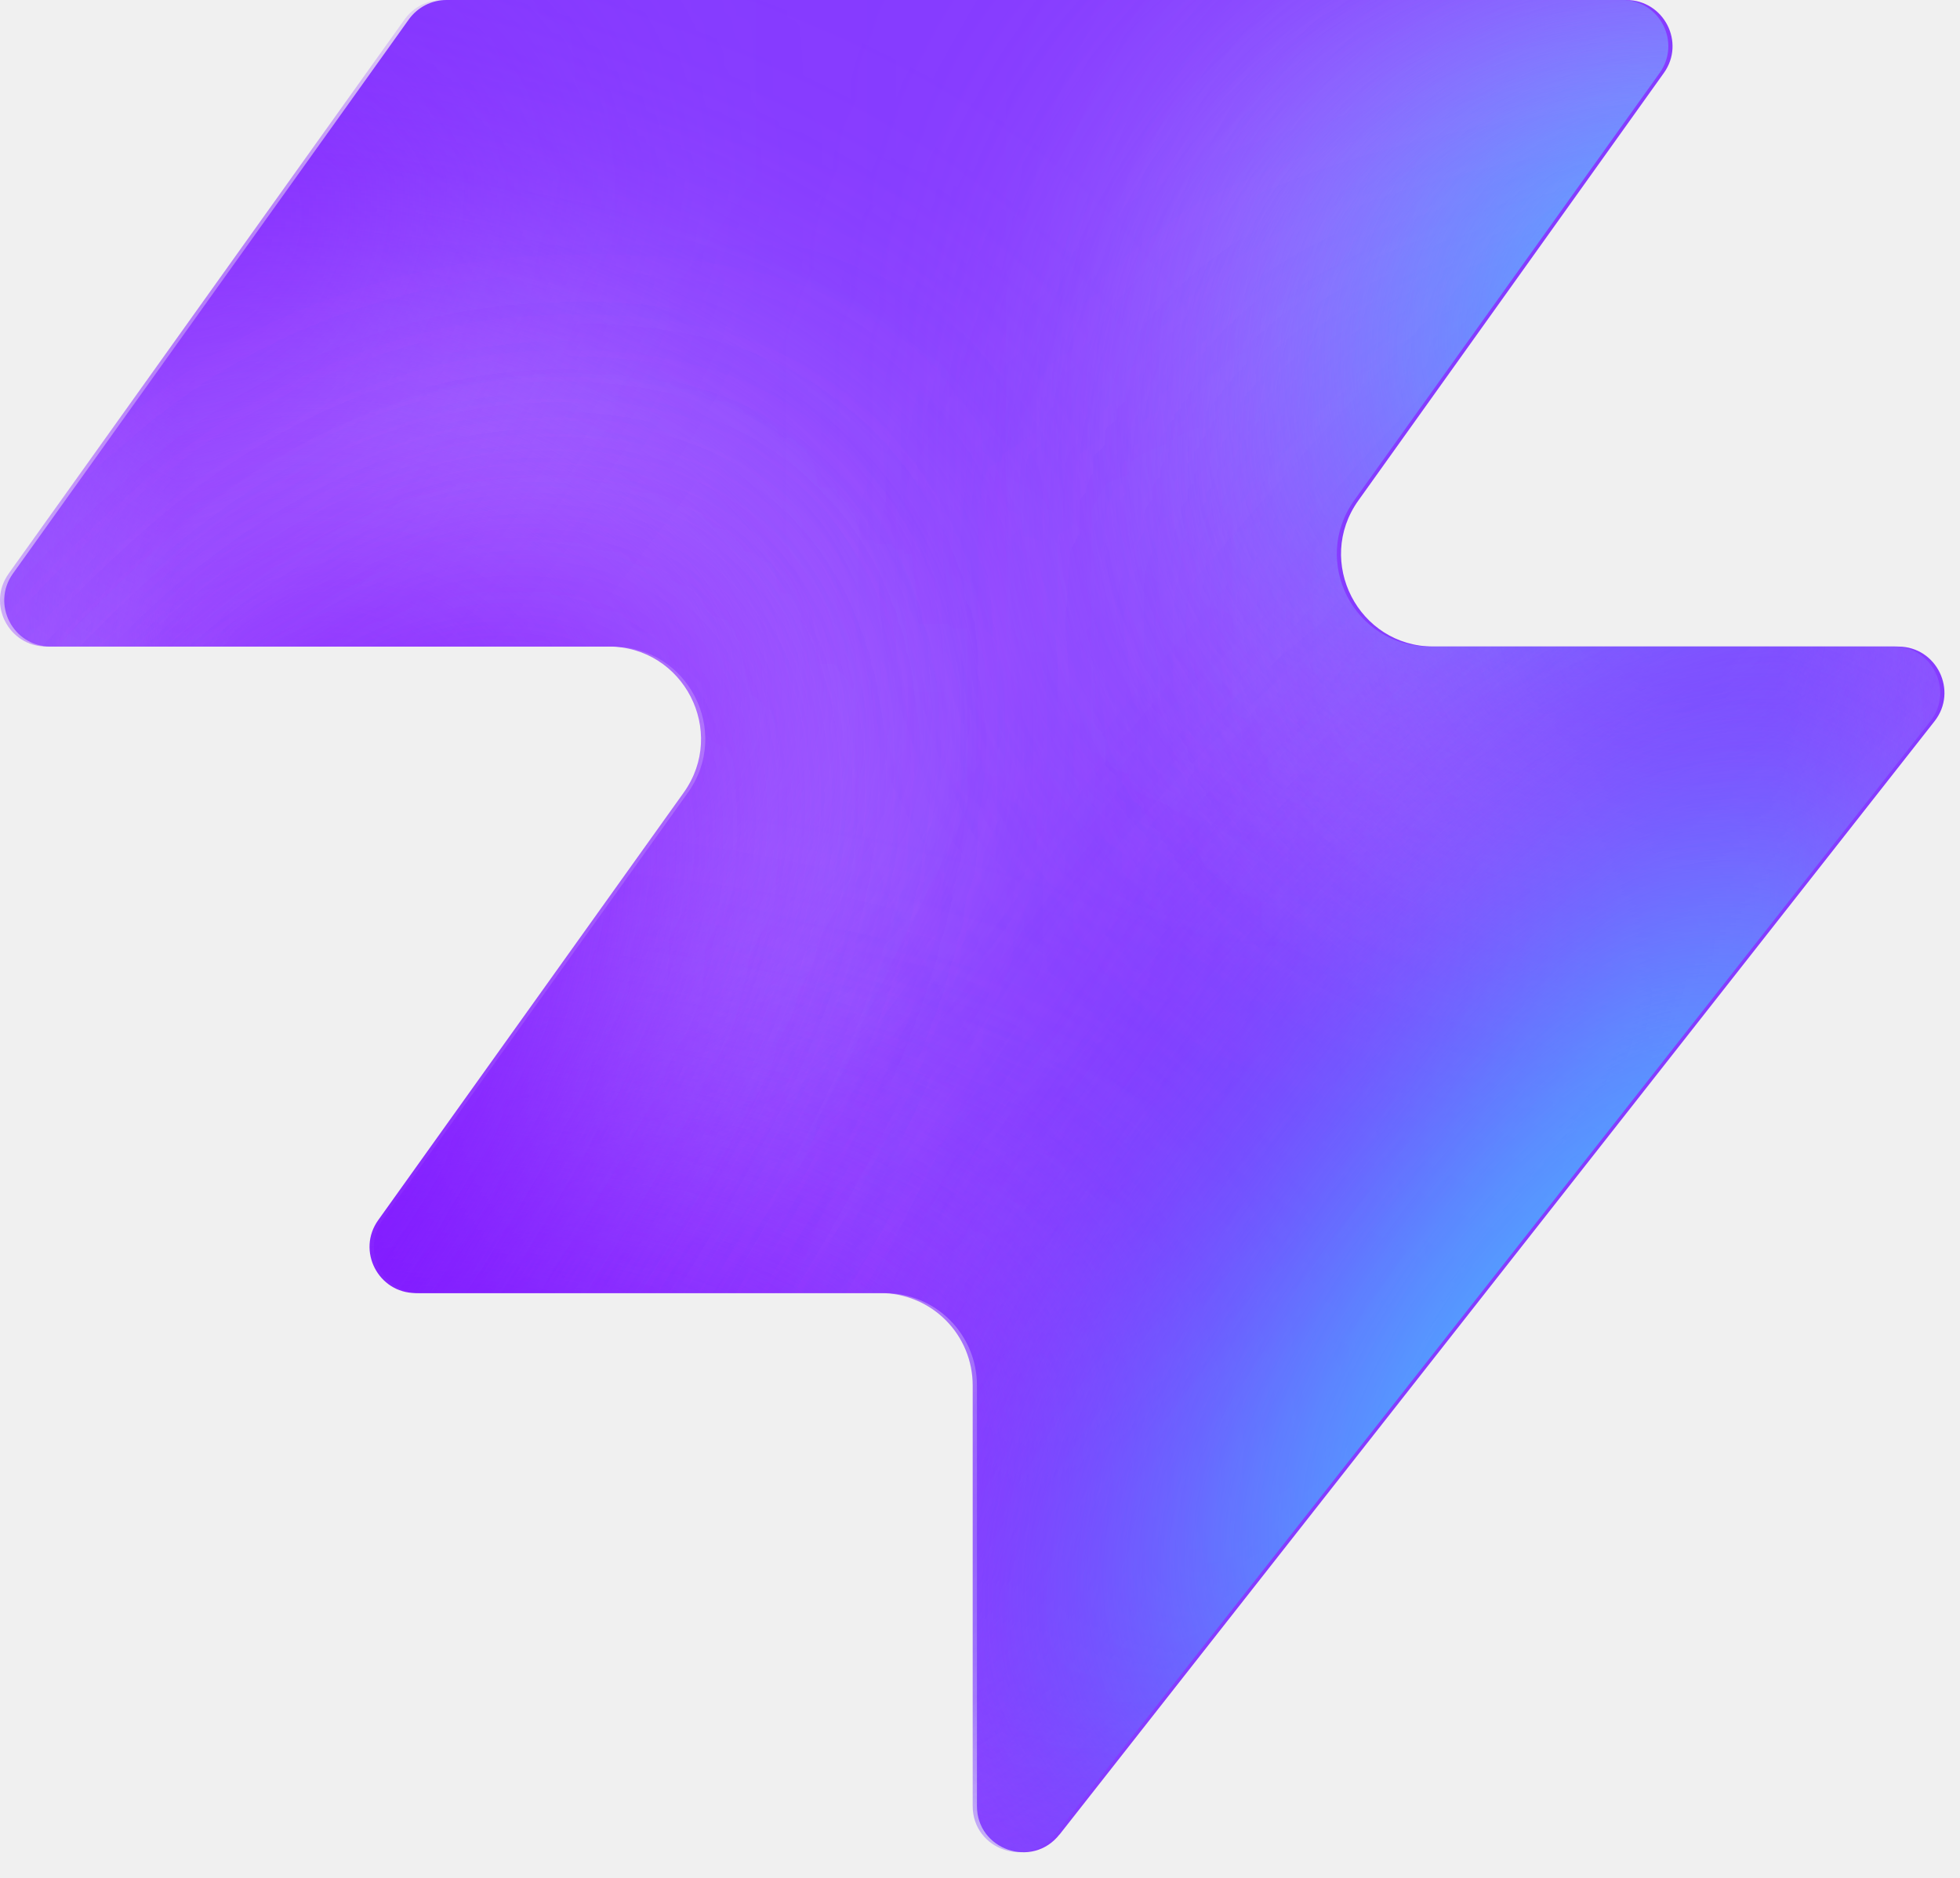
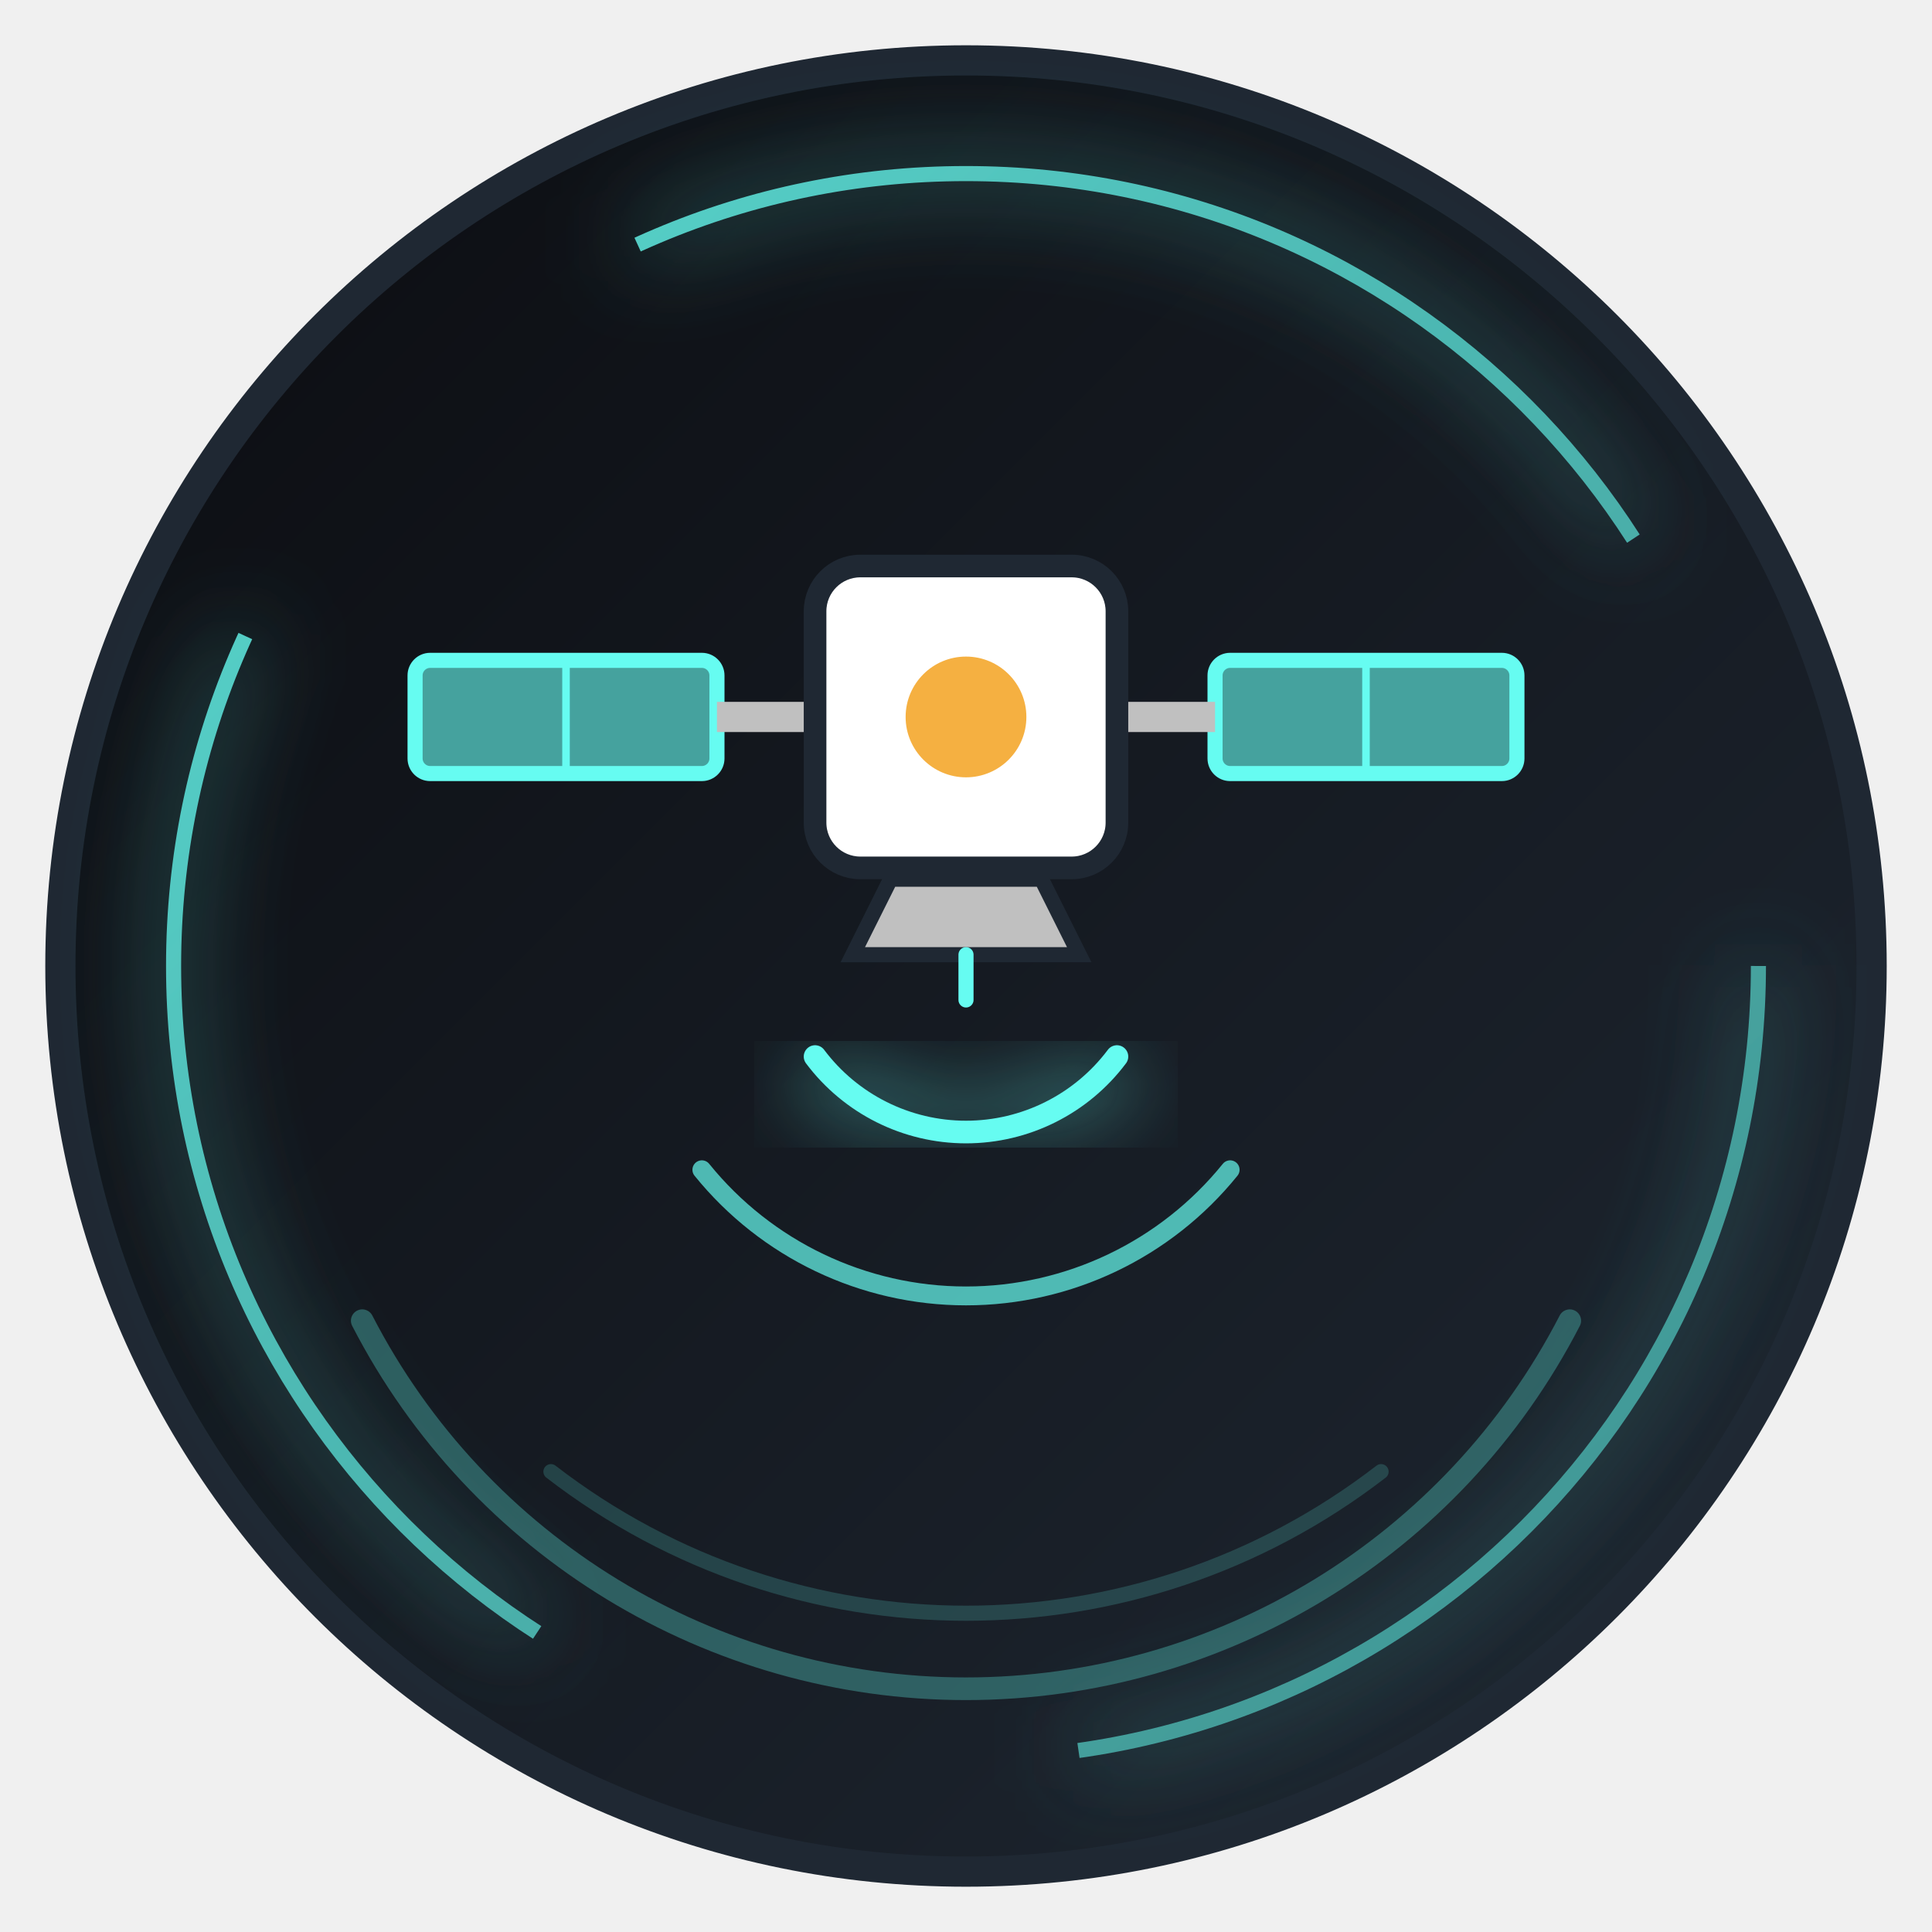
- <svg xmlns="http://www.w3.org/2000/svg" width="48" height="46" fill="none" viewBox="0 0 48 46">
-   <path fill="#863bff" d="M25.946 44.938c-.664.845-2.021.375-2.021-.698V33.937a2.26 2.26 0 0 0-2.262-2.262H10.287c-.92 0-1.456-1.04-.92-1.788l7.48-10.471c1.07-1.497 0-3.578-1.842-3.578H1.237c-.92 0-1.456-1.04-.92-1.788L10.013.474c.214-.297.556-.474.92-.474h28.894c.92 0 1.456 1.04.92 1.788l-7.48 10.471c-1.07 1.498 0 3.579 1.842 3.579h11.377c.943 0 1.473 1.088.89 1.83L25.947 44.94z" style="fill:#863bff;fill:color(display-p3 .525 .23 1);fill-opacity:1" />
-   <mask id="a" width="48" height="46" x="0" y="0" maskUnits="userSpaceOnUse" style="mask-type:alpha">
-     <path fill="#000" d="M25.842 44.938c-.664.844-2.021.375-2.021-.698V33.937a2.26 2.26 0 0 0-2.262-2.262H10.183c-.92 0-1.456-1.04-.92-1.788l7.48-10.471c1.07-1.498 0-3.579-1.842-3.579H1.133c-.92 0-1.456-1.04-.92-1.787L9.91.473c.214-.297.556-.474.92-.474h28.894c.92 0 1.456 1.04.92 1.788l-7.48 10.471c-1.07 1.498 0 3.578 1.842 3.578h11.377c.943 0 1.473 1.088.89 1.832L25.843 44.94z" style="fill:#000;fill-opacity:1" />
-   </mask>
-   <g mask="url(#a)">
-     <g filter="url(#b)">
-       <ellipse cx="5.508" cy="14.704" fill="#ede6ff" rx="5.508" ry="14.704" style="fill:#ede6ff;fill:color(display-p3 .927 .903 1);fill-opacity:1" transform="matrix(.00324 1 1 -.00324 -4.47 31.516)" />
-     </g>
-     <g filter="url(#c)">
-       <ellipse cx="10.399" cy="29.851" fill="#ede6ff" rx="10.399" ry="29.851" style="fill:#ede6ff;fill:color(display-p3 .927 .903 1);fill-opacity:1" transform="matrix(.00324 1 1 -.00324 -39.328 7.883)" />
-     </g>
-     <g filter="url(#d)">
-       <ellipse cx="5.508" cy="30.487" fill="#7e14ff" rx="5.508" ry="30.487" style="fill:#7e14ff;fill:color(display-p3 .492 .077 1);fill-opacity:1" transform="rotate(89.814 -25.913 -14.639)scale(1 -1)" />
-     </g>
-     <g filter="url(#e)">
-       <ellipse cx="5.508" cy="30.599" fill="#7e14ff" rx="5.508" ry="30.599" style="fill:#7e14ff;fill:color(display-p3 .492 .077 1);fill-opacity:1" transform="rotate(89.814 -32.644 -3.334)scale(1 -1)" />
-     </g>
-     <g filter="url(#f)">
-       <ellipse cx="5.508" cy="30.599" fill="#7e14ff" rx="5.508" ry="30.599" style="fill:#7e14ff;fill:color(display-p3 .492 .077 1);fill-opacity:1" transform="matrix(.00324 1 1 -.00324 -34.34 30.47)" />
-     </g>
-     <g filter="url(#g)">
-       <ellipse cx="14.072" cy="22.078" fill="#ede6ff" rx="14.072" ry="22.078" style="fill:#ede6ff;fill:color(display-p3 .927 .903 1);fill-opacity:1" transform="rotate(93.35 24.506 48.493)scale(-1 1)" />
-     </g>
-     <g filter="url(#h)">
-       <ellipse cx="3.47" cy="21.501" fill="#7e14ff" rx="3.47" ry="21.501" style="fill:#7e14ff;fill:color(display-p3 .492 .077 1);fill-opacity:1" transform="rotate(89.009 28.708 47.59)scale(-1 1)" />
-     </g>
-     <g filter="url(#i)">
-       <ellipse cx="3.47" cy="21.501" fill="#7e14ff" rx="3.47" ry="21.501" style="fill:#7e14ff;fill:color(display-p3 .492 .077 1);fill-opacity:1" transform="rotate(89.009 28.708 47.59)scale(-1 1)" />
-     </g>
-     <g filter="url(#j)">
-       <ellipse cx=".387" cy="8.972" fill="#7e14ff" rx="4.407" ry="29.108" style="fill:#7e14ff;fill:color(display-p3 .492 .077 1);fill-opacity:1" transform="rotate(39.51 .387 8.972)" />
-     </g>
-     <g filter="url(#k)">
-       <ellipse cx="47.523" cy="-6.092" fill="#7e14ff" rx="4.407" ry="29.108" style="fill:#7e14ff;fill:color(display-p3 .492 .077 1);fill-opacity:1" transform="rotate(37.892 47.523 -6.092)" />
-     </g>
-     <g filter="url(#l)">
-       <ellipse cx="41.412" cy="6.333" fill="#47bfff" rx="5.971" ry="9.665" style="fill:#47bfff;fill:color(display-p3 .28 .748 1);fill-opacity:1" transform="rotate(37.892 41.412 6.333)" />
-     </g>
-     <g filter="url(#m)">
-       <ellipse cx="-1.879" cy="38.332" fill="#7e14ff" rx="4.407" ry="29.108" style="fill:#7e14ff;fill:color(display-p3 .492 .077 1);fill-opacity:1" transform="rotate(37.892 -1.88 38.332)" />
-     </g>
-     <g filter="url(#n)">
-       <ellipse cx="-1.879" cy="38.332" fill="#7e14ff" rx="4.407" ry="29.108" style="fill:#7e14ff;fill:color(display-p3 .492 .077 1);fill-opacity:1" transform="rotate(37.892 -1.88 38.332)" />
-     </g>
-     <g filter="url(#o)">
-       <ellipse cx="35.651" cy="29.907" fill="#7e14ff" rx="4.407" ry="29.108" style="fill:#7e14ff;fill:color(display-p3 .492 .077 1);fill-opacity:1" transform="rotate(37.892 35.651 29.907)" />
-     </g>
-     <g filter="url(#p)">
-       <ellipse cx="38.418" cy="32.4" fill="#47bfff" rx="5.971" ry="15.297" style="fill:#47bfff;fill:color(display-p3 .28 .748 1);fill-opacity:1" transform="rotate(37.892 38.418 32.4)" />
-     </g>
-   </g>
+ <svg xmlns="http://www.w3.org/2000/svg" viewBox="0 0 512 512" fill="none">
  <defs>
-     <filter id="b" width="60.045" height="41.654" x="-19.77" y="16.149" color-interpolation-filters="sRGB" filterUnits="userSpaceOnUse">
-       <feFlood flood-opacity="0" result="BackgroundImageFix" />
-       <feBlend in="SourceGraphic" in2="BackgroundImageFix" result="shape" />
-       <feGaussianBlur result="effect1_foregroundBlur_2002_17158" stdDeviation="7.659" />
-     </filter>
-     <filter id="c" width="90.34" height="51.437" x="-54.613" y="-7.533" color-interpolation-filters="sRGB" filterUnits="userSpaceOnUse">
-       <feFlood flood-opacity="0" result="BackgroundImageFix" />
-       <feBlend in="SourceGraphic" in2="BackgroundImageFix" result="shape" />
-       <feGaussianBlur result="effect1_foregroundBlur_2002_17158" stdDeviation="7.659" />
-     </filter>
-     <filter id="d" width="79.355" height="29.4" x="-49.64" y="2.03" color-interpolation-filters="sRGB" filterUnits="userSpaceOnUse">
-       <feFlood flood-opacity="0" result="BackgroundImageFix" />
-       <feBlend in="SourceGraphic" in2="BackgroundImageFix" result="shape" />
-       <feGaussianBlur result="effect1_foregroundBlur_2002_17158" stdDeviation="4.596" />
-     </filter>
-     <filter id="e" width="79.579" height="29.4" x="-45.045" y="20.029" color-interpolation-filters="sRGB" filterUnits="userSpaceOnUse">
-       <feFlood flood-opacity="0" result="BackgroundImageFix" />
-       <feBlend in="SourceGraphic" in2="BackgroundImageFix" result="shape" />
-       <feGaussianBlur result="effect1_foregroundBlur_2002_17158" stdDeviation="4.596" />
-     </filter>
-     <filter id="f" width="79.579" height="29.4" x="-43.513" y="21.178" color-interpolation-filters="sRGB" filterUnits="userSpaceOnUse">
-       <feFlood flood-opacity="0" result="BackgroundImageFix" />
-       <feBlend in="SourceGraphic" in2="BackgroundImageFix" result="shape" />
-       <feGaussianBlur result="effect1_foregroundBlur_2002_17158" stdDeviation="4.596" />
-     </filter>
-     <filter id="g" width="74.749" height="58.852" x="15.756" y="-17.901" color-interpolation-filters="sRGB" filterUnits="userSpaceOnUse">
-       <feFlood flood-opacity="0" result="BackgroundImageFix" />
-       <feBlend in="SourceGraphic" in2="BackgroundImageFix" result="shape" />
-       <feGaussianBlur result="effect1_foregroundBlur_2002_17158" stdDeviation="7.659" />
-     </filter>
-     <filter id="h" width="61.377" height="25.362" x="23.548" y="2.284" color-interpolation-filters="sRGB" filterUnits="userSpaceOnUse">
-       <feFlood flood-opacity="0" result="BackgroundImageFix" />
-       <feBlend in="SourceGraphic" in2="BackgroundImageFix" result="shape" />
-       <feGaussianBlur result="effect1_foregroundBlur_2002_17158" stdDeviation="4.596" />
-     </filter>
-     <filter id="i" width="61.377" height="25.362" x="23.548" y="2.284" color-interpolation-filters="sRGB" filterUnits="userSpaceOnUse">
-       <feFlood flood-opacity="0" result="BackgroundImageFix" />
-       <feBlend in="SourceGraphic" in2="BackgroundImageFix" result="shape" />
-       <feGaussianBlur result="effect1_foregroundBlur_2002_17158" stdDeviation="4.596" />
-     </filter>
-     <filter id="j" width="56.045" height="63.649" x="-27.636" y="-22.853" color-interpolation-filters="sRGB" filterUnits="userSpaceOnUse">
-       <feFlood flood-opacity="0" result="BackgroundImageFix" />
-       <feBlend in="SourceGraphic" in2="BackgroundImageFix" result="shape" />
-       <feGaussianBlur result="effect1_foregroundBlur_2002_17158" stdDeviation="4.596" />
-     </filter>
-     <filter id="k" width="54.814" height="64.646" x="20.116" y="-38.415" color-interpolation-filters="sRGB" filterUnits="userSpaceOnUse">
-       <feFlood flood-opacity="0" result="BackgroundImageFix" />
-       <feBlend in="SourceGraphic" in2="BackgroundImageFix" result="shape" />
-       <feGaussianBlur result="effect1_foregroundBlur_2002_17158" stdDeviation="4.596" />
-     </filter>
-     <filter id="l" width="33.541" height="35.313" x="24.641" y="-11.323" color-interpolation-filters="sRGB" filterUnits="userSpaceOnUse">
-       <feFlood flood-opacity="0" result="BackgroundImageFix" />
-       <feBlend in="SourceGraphic" in2="BackgroundImageFix" result="shape" />
-       <feGaussianBlur result="effect1_foregroundBlur_2002_17158" stdDeviation="4.596" />
-     </filter>
-     <filter id="m" width="54.814" height="64.646" x="-29.286" y="6.009" color-interpolation-filters="sRGB" filterUnits="userSpaceOnUse">
-       <feFlood flood-opacity="0" result="BackgroundImageFix" />
-       <feBlend in="SourceGraphic" in2="BackgroundImageFix" result="shape" />
-       <feGaussianBlur result="effect1_foregroundBlur_2002_17158" stdDeviation="4.596" />
-     </filter>
-     <filter id="n" width="54.814" height="64.646" x="-29.286" y="6.009" color-interpolation-filters="sRGB" filterUnits="userSpaceOnUse">
-       <feFlood flood-opacity="0" result="BackgroundImageFix" />
-       <feBlend in="SourceGraphic" in2="BackgroundImageFix" result="shape" />
-       <feGaussianBlur result="effect1_foregroundBlur_2002_17158" stdDeviation="4.596" />
-     </filter>
-     <filter id="o" width="54.814" height="64.646" x="8.244" y="-2.416" color-interpolation-filters="sRGB" filterUnits="userSpaceOnUse">
-       <feFlood flood-opacity="0" result="BackgroundImageFix" />
-       <feBlend in="SourceGraphic" in2="BackgroundImageFix" result="shape" />
-       <feGaussianBlur result="effect1_foregroundBlur_2002_17158" stdDeviation="4.596" />
-     </filter>
-     <filter id="p" width="39.409" height="43.623" x="18.713" y="10.588" color-interpolation-filters="sRGB" filterUnits="userSpaceOnUse">
-       <feFlood flood-opacity="0" result="BackgroundImageFix" />
-       <feBlend in="SourceGraphic" in2="BackgroundImageFix" result="shape" />
-       <feGaussianBlur result="effect1_foregroundBlur_2002_17158" stdDeviation="4.596" />
+     <linearGradient id="bgGrad" x1="0%" y1="0%" x2="100%" y2="100%">
+       <stop offset="0%" stop-color="#0b0c10" />
+       <stop offset="100%" stop-color="#1f2833" />
+     </linearGradient>
+     <linearGradient id="accentGrad" x1="0%" y1="0%" x2="100%" y2="100%">
+       <stop offset="0%" stop-color="#66fcf1" />
+       <stop offset="100%" stop-color="#45a29e" />
+     </linearGradient>
+     <filter id="glow" x="-20%" y="-20%" width="140%" height="140%">
+       <feGaussianBlur stdDeviation="12" result="blur" />
+       <feComposite in="SourceGraphic" in2="blur" operator="over" />
    </filter>
  </defs>
+   <circle cx="256" cy="256" r="240" fill="url(#bgGrad)" stroke="#1f2833" stroke-width="8" />
+   <circle cx="256" cy="256" r="210" stroke="url(#accentGrad)" stroke-width="4" stroke-dasharray="300 150" filter="url(#glow)" opacity="0.85" />
+   <path d="M96 350 A 180 180 0 0 0 416 350" stroke="#45a29e" stroke-width="6" stroke-linecap="round" opacity="0.5" />
+   <path d="M146 390 A 180 180 0 0 0 366 390" stroke="#45a29e" stroke-width="4" stroke-linecap="round" opacity="0.3" />
+   <path d="M216 280 A 50 50 0 0 0 296 280" stroke="#66fcf1" stroke-width="6" stroke-linecap="round" filter="url(#glow)" />
+   <path d="M186 310 A 90 90 0 0 0 326 310" stroke="#66fcf1" stroke-width="5" stroke-linecap="round" opacity="0.7" />
+   <g transform="translate(0, -20)">
+     <rect x="110" y="195" width="80" height="30" rx="4" fill="#45a29e" stroke="#66fcf1" stroke-width="4" />
+     <line x1="150" y1="195" x2="150" y2="225" stroke="#66fcf1" stroke-width="2" />
+     <rect x="322" y="195" width="80" height="30" rx="4" fill="#45a29e" stroke="#66fcf1" stroke-width="4" />
+     <line x1="362" y1="195" x2="362" y2="225" stroke="#66fcf1" stroke-width="2" />
+     <rect x="190" y="206" width="30" height="8" fill="#c0c0c0" />
+     <rect x="292" y="206" width="30" height="8" fill="#c0c0c0" />
+     <rect x="216" y="170" width="80" height="80" rx="12" fill="#ffffff" stroke="#1f2833" stroke-width="6" />
+     <circle cx="256" cy="210" r="16" fill="#f5b041" />
+     <path d="M236 253 L226 273 H286 L276 253 Z" fill="#c0c0c0" stroke="#1f2833" stroke-width="4" />
+     <line x1="256" y1="273" x2="256" y2="285" stroke="#66fcf1" stroke-width="4" stroke-linecap="round" />
+   </g>
</svg>
